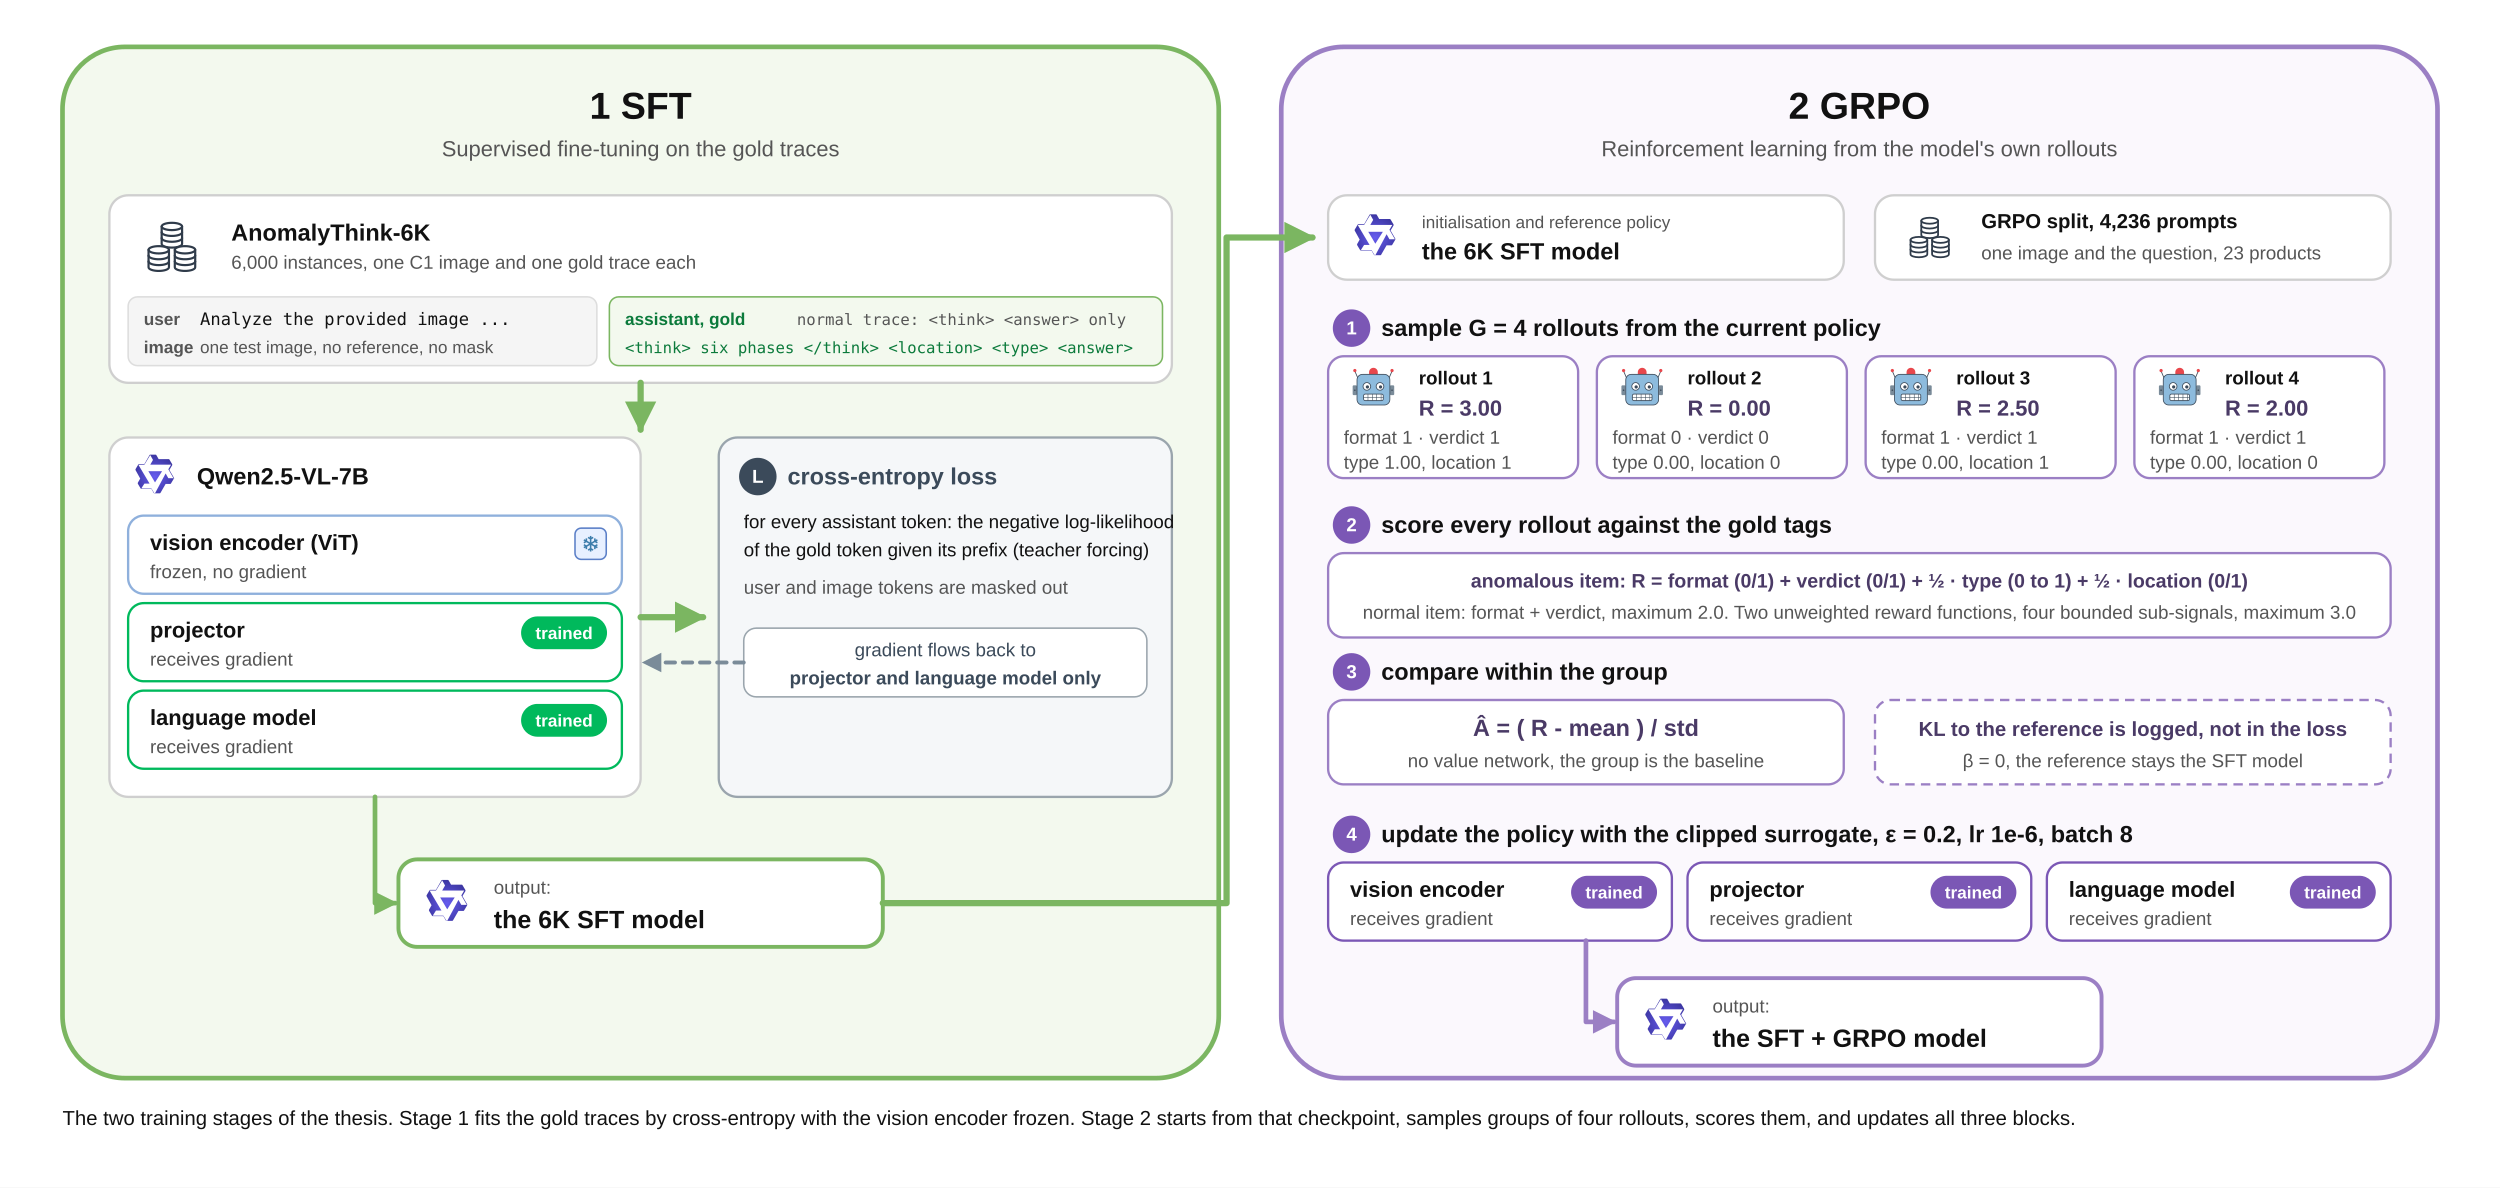
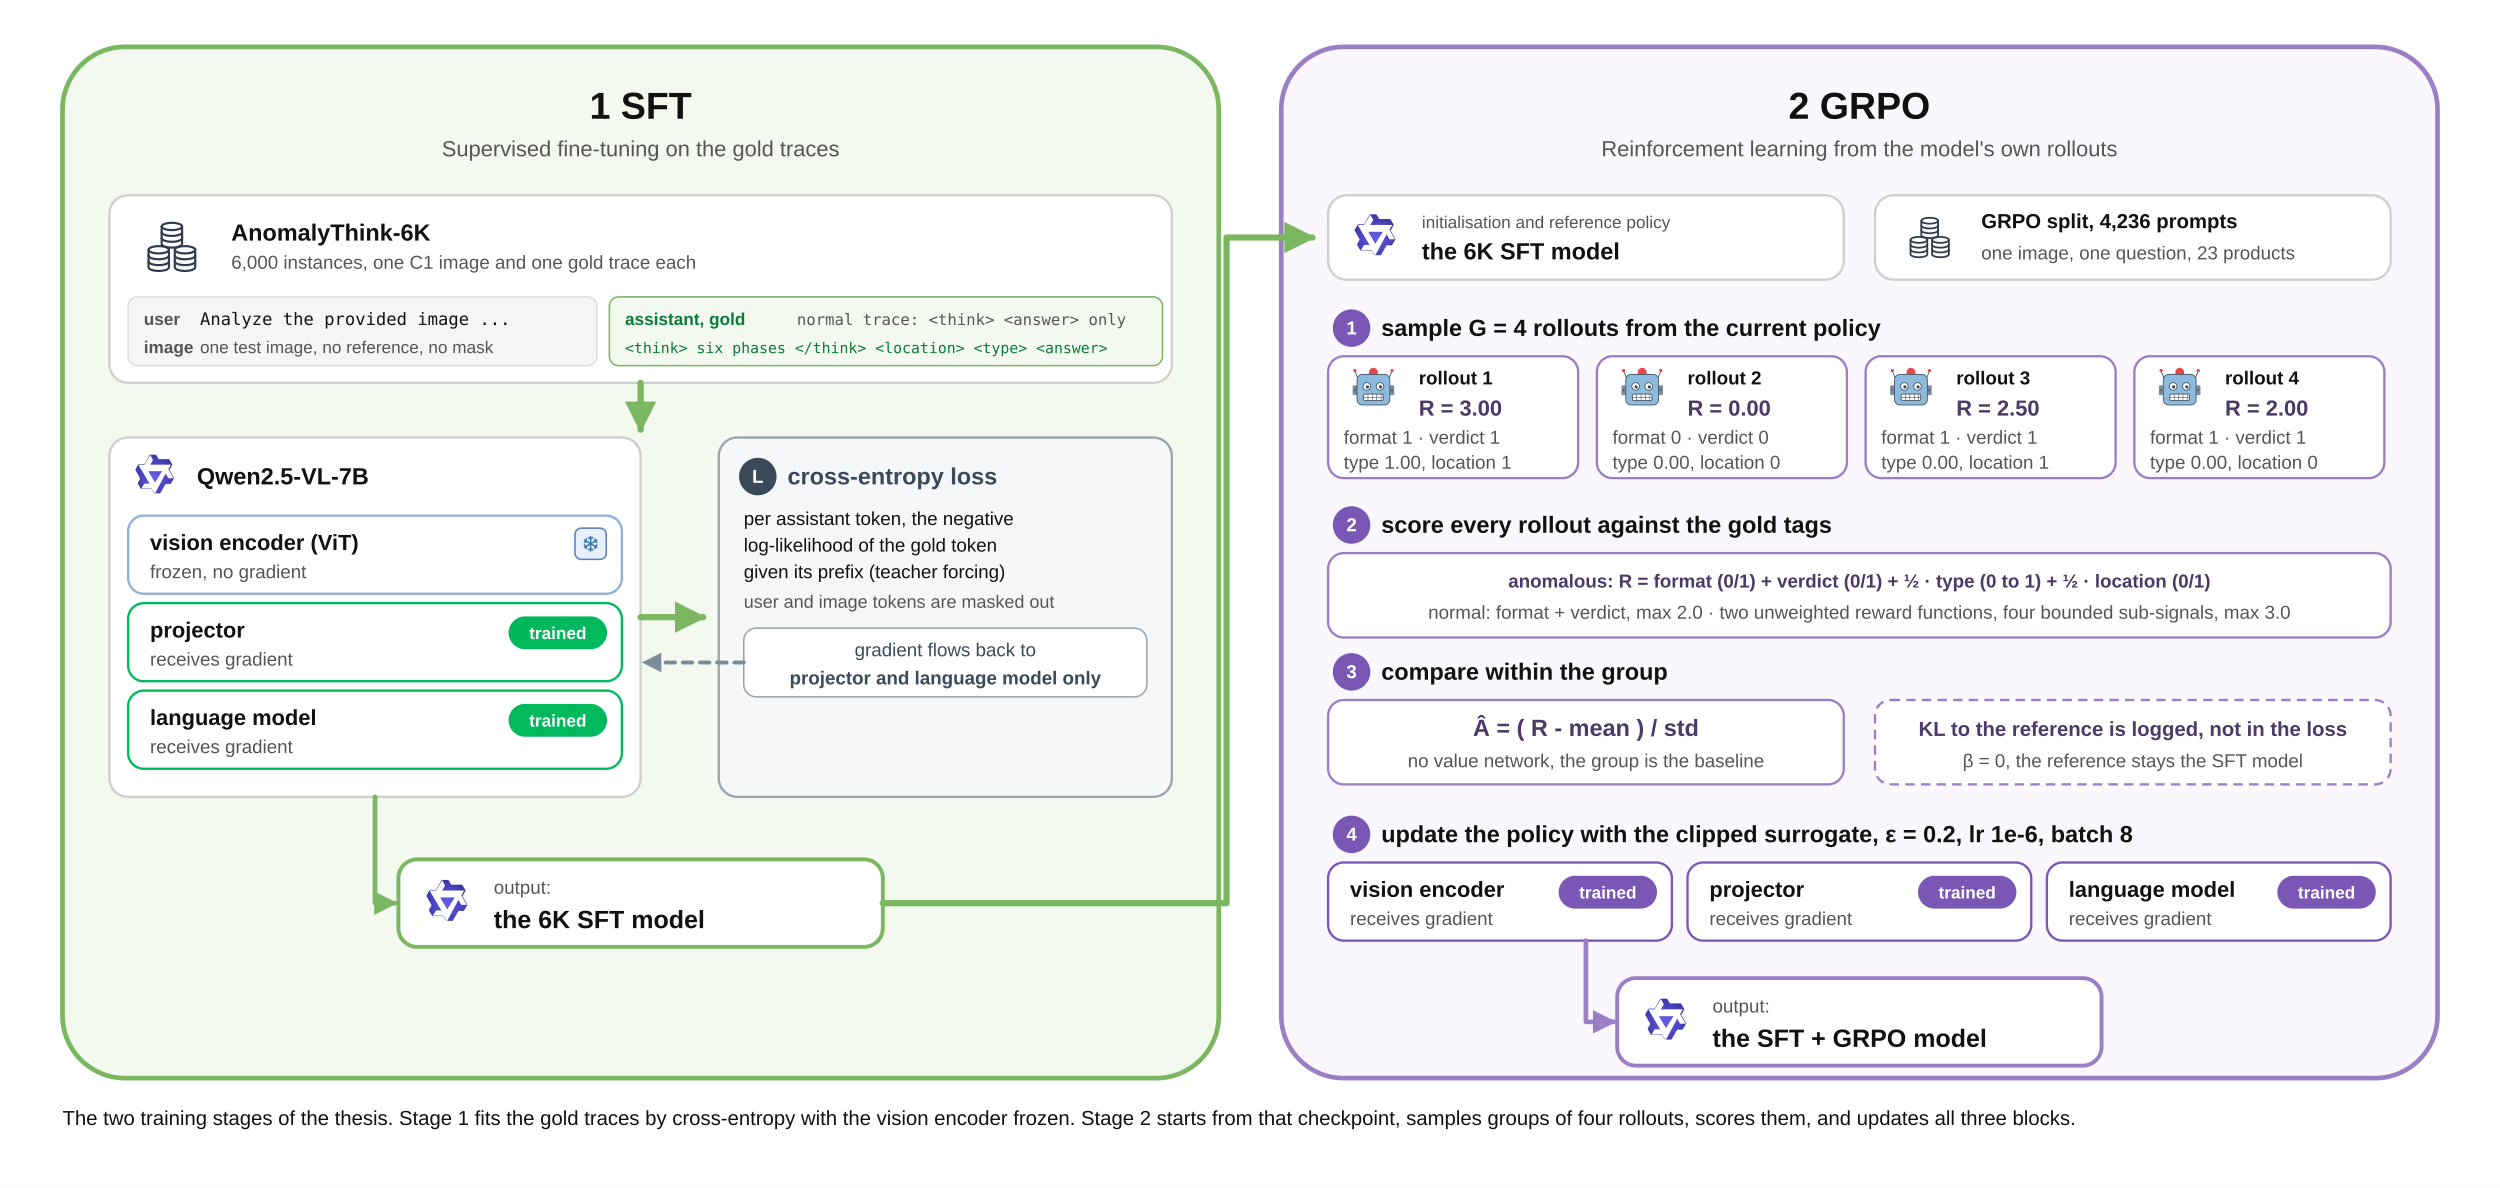
<svg xmlns="http://www.w3.org/2000/svg" width="1600" height="760" viewBox="0 0 1600 760" font-family="Verdana, Geneva, Arial, sans-serif">
  <defs>
    <symbol id="snow" viewBox="0 0 12 12">
      <path style="fill:none;stroke:#3d7dab;stroke-width:1;stroke-linecap:butt;stroke-linejoin:miter;stroke-miterlimit:10;stroke-dasharray:none;stroke-opacity:1" d="m10.33 5.377-1.625-.939V2.562M1.67 6.623l1.625.939v1.876m4.33-7.5L6 2.877l-1.625-.939m0 8.124L6 9.123l1.625.939M10.33 3.5l-1.625.938L1.67 8.5m1.625-5.938v1.876l-1.625.939m7.035 4.061V7.562l1.625-.939M6 1v10M1.67 3.5l1.625.938L10.33 8.5" />
    </symbol>
    <symbol id="gemini" viewBox="0 0 65 65">
      <mask id="gem1_maskme" style="mask-type:alpha" maskUnits="userSpaceOnUse" x="0" y="0" width="65" height="65">
        <path d="M32.447 0c.68 0 1.273.465 1.439 1.125a38.904 38.904 0 001.999 5.905c2.152 5 5.105 9.376 8.854 13.125 3.751 3.75 8.126 6.703 13.125 8.855a38.98 38.98 0 005.906 1.999c.66.166 1.124.758 1.124 1.438 0 .68-.464 1.273-1.125 1.439a38.902 38.902 0 00-5.905 1.999c-5 2.152-9.375 5.105-13.125 8.854-3.749 3.751-6.702 8.126-8.854 13.125a38.973 38.973 0 00-2 5.906 1.485 1.485 0 01-1.438 1.124c-.68 0-1.272-.464-1.438-1.125a38.913 38.913 0 00-2-5.905c-2.151-5-5.103-9.375-8.854-13.125-3.75-3.749-8.125-6.702-13.125-8.854a38.973 38.973 0 00-5.905-2A1.485 1.485 0 010 32.448c0-.68.465-1.272 1.125-1.438a38.903 38.903 0 005.905-2c5-2.151 9.376-5.104 13.125-8.854 3.75-3.749 6.703-8.125 8.855-13.125a38.972 38.972 0 001.999-5.905A1.485 1.485 0 0132.447 0z" fill="#000" />
        <path d="M32.447 0c.68 0 1.273.465 1.439 1.125a38.904 38.904 0 001.999 5.905c2.152 5 5.105 9.376 8.854 13.125 3.751 3.75 8.126 6.703 13.125 8.855a38.98 38.98 0 005.906 1.999c.66.166 1.124.758 1.124 1.438 0 .68-.464 1.273-1.125 1.439a38.902 38.902 0 00-5.905 1.999c-5 2.152-9.375 5.105-13.125 8.854-3.749 3.751-6.702 8.126-8.854 13.125a38.973 38.973 0 00-2 5.906 1.485 1.485 0 01-1.438 1.124c-.68 0-1.272-.464-1.438-1.125a38.913 38.913 0 00-2-5.905c-2.151-5-5.103-9.375-8.854-13.125-3.75-3.749-8.125-6.702-13.125-8.854a38.973 38.973 0 00-5.905-2A1.485 1.485 0 010 32.448c0-.68.465-1.272 1.125-1.438a38.903 38.903 0 005.905-2c5-2.151 9.376-5.104 13.125-8.854 3.75-3.749 6.703-8.125 8.855-13.125a38.972 38.972 0 001.999-5.905A1.485 1.485 0 0132.447 0z" fill="url(#gem1_prefix__paint0_linear_2001_67)" />
      </mask>
      <g mask="url(#gem1_maskme)">
        <g filter="url(#gem1_prefix__filter0_f_2001_67)">
          <path d="M-5.859 50.734c7.498 2.663 16.116-2.33 19.249-11.152 3.133-8.821-.406-18.131-7.904-20.794-7.498-2.663-16.116 2.33-19.25 11.151-3.132 8.822.407 18.132 7.905 20.795z" fill="#FFE432" />
        </g>
        <g filter="url(#gem1_prefix__filter1_f_2001_67)">
          <path d="M27.433 21.649c10.3 0 18.651-8.535 18.651-19.062 0-10.528-8.35-19.062-18.651-19.062S8.78-7.94 8.78 2.587c0 10.527 8.35 19.062 18.652 19.062z" fill="#FC413D" />
        </g>
        <g filter="url(#gem1_prefix__filter2_f_2001_67)">
          <path d="M20.184 82.608c10.753-.525 18.918-12.244 18.237-26.174-.68-13.93-9.95-24.797-20.703-24.271C6.965 32.689-1.2 44.407-.519 58.337c.681 13.93 9.95 24.797 20.703 24.271z" fill="#00B95C" />
        </g>
        <g filter="url(#gem1_prefix__filter3_f_2001_67)">
          <path d="M20.184 82.608c10.753-.525 18.918-12.244 18.237-26.174-.68-13.93-9.95-24.797-20.703-24.271C6.965 32.689-1.2 44.407-.519 58.337c.681 13.93 9.95 24.797 20.703 24.271z" fill="#00B95C" />
        </g>
        <g filter="url(#gem1_prefix__filter4_f_2001_67)">
          <path d="M30.954 74.181c9.014-5.485 11.427-17.976 5.389-27.9-6.038-9.925-18.241-13.524-27.256-8.04-9.015 5.486-11.428 17.977-5.39 27.902 6.04 9.924 18.242 13.523 27.257 8.038z" fill="#00B95C" />
        </g>
        <g filter="url(#gem1_prefix__filter5_f_2001_67)">
          <path d="M67.391 42.993c10.132 0 18.346-7.91 18.346-17.666 0-9.757-8.214-17.667-18.346-17.667s-18.346 7.91-18.346 17.667c0 9.757 8.214 17.666 18.346 17.666z" fill="#3186FF" />
        </g>
        <g filter="url(#gem1_prefix__filter6_f_2001_67)">
          <path d="M-13.065 40.944c9.33 7.094 22.959 4.869 30.442-4.972 7.483-9.84 5.987-23.569-3.343-30.663C4.704-1.786-8.924.439-16.408 10.28c-7.483 9.84-5.986 23.57 3.343 30.664z" fill="#FBBC04" />
        </g>
        <g filter="url(#gem1_prefix__filter7_f_2001_67)">
          <path d="M34.74 51.43c11.135 7.656 25.896 5.524 32.968-4.764 7.073-10.287 3.779-24.832-7.357-32.488C49.215 6.52 34.455 8.654 27.382 18.94c-7.072 10.288-3.779 24.833 7.357 32.49z" fill="#3186FF" />
        </g>
        <g filter="url(#gem1_prefix__filter8_f_2001_67)">
          <path d="M54.984-2.336c2.833 3.852-.808 11.34-8.131 16.727-7.324 5.387-15.557 6.631-18.39 2.78-2.833-3.853.807-11.342 8.13-16.728 7.324-5.387 15.558-6.631 18.39-2.78z" fill="#749BFF" />
        </g>
        <g filter="url(#gem1_prefix__filter9_f_2001_67)">
          <path d="M31.727 16.104C43.053 5.598 46.94-8.626 40.41-15.666c-6.53-7.04-21.006-4.232-32.332 6.274s-15.214 24.73-8.683 31.77c6.53 7.04 21.006 4.232 32.332-6.274z" fill="#FC413D" />
        </g>
        <g filter="url(#gem1_prefix__filter10_f_2001_67)">
          <path d="M8.51 53.838c6.732 4.818 14.46 5.55 17.262 1.636 2.802-3.915-.384-10.994-7.116-15.812-6.731-4.818-14.46-5.55-17.261-1.636-2.802 3.915.383 10.994 7.115 15.812z" fill="#FFEE48" />
        </g>
      </g>
      <defs>
        <filter id="gem1_prefix__filter0_f_2001_67" x="-19.824" y="13.152" width="39.274" height="43.217" filterUnits="userSpaceOnUse" color-interpolation-filters="sRGB">
          <feFlood flood-opacity="0" result="BackgroundImageFix" />
          <feBlend in="SourceGraphic" in2="BackgroundImageFix" result="shape" />
          <feGaussianBlur stdDeviation="2.46" result="effect1_foregroundBlur_2001_67" />
        </filter>
        <filter id="gem1_prefix__filter1_f_2001_67" x="-15.001" y="-40.257" width="84.868" height="85.688" filterUnits="userSpaceOnUse" color-interpolation-filters="sRGB">
          <feFlood flood-opacity="0" result="BackgroundImageFix" />
          <feBlend in="SourceGraphic" in2="BackgroundImageFix" result="shape" />
          <feGaussianBlur stdDeviation="11.891" result="effect1_foregroundBlur_2001_67" />
        </filter>
        <filter id="gem1_prefix__filter2_f_2001_67" x="-20.776" y="11.927" width="79.454" height="90.916" filterUnits="userSpaceOnUse" color-interpolation-filters="sRGB">
          <feFlood flood-opacity="0" result="BackgroundImageFix" />
          <feBlend in="SourceGraphic" in2="BackgroundImageFix" result="shape" />
          <feGaussianBlur stdDeviation="10.109" result="effect1_foregroundBlur_2001_67" />
        </filter>
        <filter id="gem1_prefix__filter3_f_2001_67" x="-20.776" y="11.927" width="79.454" height="90.916" filterUnits="userSpaceOnUse" color-interpolation-filters="sRGB">
          <feFlood flood-opacity="0" result="BackgroundImageFix" />
          <feBlend in="SourceGraphic" in2="BackgroundImageFix" result="shape" />
          <feGaussianBlur stdDeviation="10.109" result="effect1_foregroundBlur_2001_67" />
        </filter>
        <filter id="gem1_prefix__filter4_f_2001_67" x="-19.845" y="15.459" width="79.731" height="81.505" filterUnits="userSpaceOnUse" color-interpolation-filters="sRGB">
          <feFlood flood-opacity="0" result="BackgroundImageFix" />
          <feBlend in="SourceGraphic" in2="BackgroundImageFix" result="shape" />
          <feGaussianBlur stdDeviation="10.109" result="effect1_foregroundBlur_2001_67" />
        </filter>
        <filter id="gem1_prefix__filter5_f_2001_67" x="29.832" y="-11.552" width="75.117" height="73.758" filterUnits="userSpaceOnUse" color-interpolation-filters="sRGB">
          <feFlood flood-opacity="0" result="BackgroundImageFix" />
          <feBlend in="SourceGraphic" in2="BackgroundImageFix" result="shape" />
          <feGaussianBlur stdDeviation="9.606" result="effect1_foregroundBlur_2001_67" />
        </filter>
        <filter id="gem1_prefix__filter6_f_2001_67" x="-38.583" y="-16.253" width="78.135" height="78.758" filterUnits="userSpaceOnUse" color-interpolation-filters="sRGB">
          <feFlood flood-opacity="0" result="BackgroundImageFix" />
          <feBlend in="SourceGraphic" in2="BackgroundImageFix" result="shape" />
          <feGaussianBlur stdDeviation="8.706" result="effect1_foregroundBlur_2001_67" />
        </filter>
        <filter id="gem1_prefix__filter7_f_2001_67" x="8.107" y="-5.966" width="78.877" height="77.539" filterUnits="userSpaceOnUse" color-interpolation-filters="sRGB">
          <feFlood flood-opacity="0" result="BackgroundImageFix" />
          <feBlend in="SourceGraphic" in2="BackgroundImageFix" result="shape" />
          <feGaussianBlur stdDeviation="7.775" result="effect1_foregroundBlur_2001_67" />
        </filter>
        <filter id="gem1_prefix__filter8_f_2001_67" x="13.587" y="-18.488" width="56.272" height="51.81" filterUnits="userSpaceOnUse" color-interpolation-filters="sRGB">
          <feFlood flood-opacity="0" result="BackgroundImageFix" />
          <feBlend in="SourceGraphic" in2="BackgroundImageFix" result="shape" />
          <feGaussianBlur stdDeviation="6.957" result="effect1_foregroundBlur_2001_67" />
        </filter>
        <filter id="gem1_prefix__filter9_f_2001_67" x="-15.526" y="-31.297" width="70.856" height="69.306" filterUnits="userSpaceOnUse" color-interpolation-filters="sRGB">
          <feFlood flood-opacity="0" result="BackgroundImageFix" />
          <feBlend in="SourceGraphic" in2="BackgroundImageFix" result="shape" />
          <feGaussianBlur stdDeviation="5.876" result="effect1_foregroundBlur_2001_67" />
        </filter>
        <filter id="gem1_prefix__filter10_f_2001_67" x="-14.168" y="20.964" width="55.501" height="51.571" filterUnits="userSpaceOnUse" color-interpolation-filters="sRGB">
          <feFlood flood-opacity="0" result="BackgroundImageFix" />
          <feBlend in="SourceGraphic" in2="BackgroundImageFix" result="shape" />
          <feGaussianBlur stdDeviation="7.273" result="effect1_foregroundBlur_2001_67" />
        </filter>
        <linearGradient id="gem1_prefix__paint0_linear_2001_67" x1="18.447" y1="43.42" x2="52.153" y2="15.004" gradientUnits="userSpaceOnUse">
          <stop stop-color="#4893FC" />
          <stop offset=".27" stop-color="#4893FC" />
          <stop offset=".777" stop-color="#969DFF" />
          <stop offset="1" stop-color="#BD99FE" />
        </linearGradient>
      </defs>
    </symbol>
    <symbol id="qwen" viewBox="0 0 200 200">
      <path d="M174.82 108.75L155.38 75L165.64 57.75C166.46 56.31 166.46 54.53 165.64 53.09L155.38 35.84C154.86 34.91 153.87 34.33 152.78 34.33H114.88L106.14 19.03C105.62 18.1 104.63 17.52 103.54 17.52H83.3C82.21 17.52 81.22 18.1 80.7 19.03L61.26 52.77H41.02C39.93 52.77 38.94 53.35 38.42 54.28L28.16 71.53C27.34 72.97 27.34 74.75 28.16 76.19L45.52 107.5L36.78 122.8C35.96 124.24 35.96 126.02 36.78 127.46L47.04 144.71C47.56 145.64 48.55 146.22 49.64 146.22H87.54L96.28 161.52C96.8 162.45 97.79 163.03 98.88 163.03H119.12C120.21 163.03 121.2 162.45 121.72 161.52L141.16 127.78H158.52C159.61 127.78 160.6 127.2 161.12 126.27L171.38 109.02C172.2 107.58 172.2 105.8 171.38 104.36L174.82 108.75Z" fill="url(#qwen_paint0_radial)" />
      <path d="M119.12 163.03H98.88L87.54 144.71H49.64L61.26 126.39H80.7L38.42 55.29H61.26L83.3 19.03L93.56 37.35L83.3 55.29H161.58L151.32 72.54L170.76 106.28H151.32L141.16 88.34L101.18 163.03H119.12Z" fill="white" />
      <path d="M127.86 79.83H76.14L101.18 122.11L127.86 79.83Z" fill="url(#qwen_paint1_radial)" />
      <defs>
        <radialGradient id="qwen_paint0_radial" cx="0" cy="0" r="1" gradientUnits="userSpaceOnUse" gradientTransform="translate(100 100) rotate(90) scale(100)">
          <stop stop-color="#665CEE" />
          <stop offset="1" stop-color="#332E91" />
        </radialGradient>
        <radialGradient id="qwen_paint1_radial" cx="0" cy="0" r="1" gradientUnits="userSpaceOnUse" gradientTransform="translate(100 100) rotate(90) scale(100)">
          <stop stop-color="#665CEE" />
          <stop offset="1" stop-color="#332E91" />
        </radialGradient>
      </defs>
    </symbol>
    <symbol id="db" viewBox="0 0 120 80">
      <defs>
        <g id="db1_db" fill="none" stroke="#2f3b4a" stroke-width="3" stroke-linecap="round">
          <ellipse cx="0" cy="-12" rx="14" ry="5" fill="#ffffff" />
          <path d="M-14 -12 v24 a14 5 0 0 0 28 0 v-24" />
          <path d="M-14 -4 a14 5 0 0 0 28 0" />
          <path d="M-14 4 a14 5 0 0 0 28 0" />
        </g>
      </defs>
      <use href="#db1_db" x="60" y="24" />
      <use href="#db1_db" x="42" y="56" />
      <use href="#db1_db" x="78" y="56" />
    </symbol>
    <symbol id="robot" viewBox="0 0 120 80">
      <line x1="32" y1="24" x2="26" y2="10" stroke="#3b4a5a" stroke-width="1.5" />
      <line x1="88" y1="24" x2="94" y2="10" stroke="#3b4a5a" stroke-width="1.5" />
      <circle cx="26" cy="9" r="3" fill="#e8474c" />
      <circle cx="94" cy="9" r="3" fill="#e8474c" />
      <path d="M52 16 h16 v-4 a8 8 0 0 0 -16 0 z" fill="#e8474c" />
      <rect x="22" y="36" width="8" height="18" rx="2" fill="#7a8b99" />
      <rect x="90" y="36" width="8" height="18" rx="2" fill="#7a8b99" />
      <circle cx="26" cy="45" r="1.5" fill="#3b4a5a" />
      <circle cx="94" cy="45" r="1.5" fill="#3b4a5a" />
      <rect x="30" y="16" width="60" height="56" rx="10" fill="#8dbbdd" stroke="#3b4a5a" stroke-width="1.5" />
      <circle cx="48" cy="38" r="7" fill="#fff" stroke="#3b4a5a" stroke-width="1.5" />
      <circle cx="72" cy="38" r="7" fill="#fff" stroke="#3b4a5a" stroke-width="1.5" />
      <circle cx="49" cy="39" r="3" fill="#3b4a5a" />
      <circle cx="73" cy="39" r="3" fill="#3b4a5a" />
      <rect x="42" y="52" width="36" height="12" rx="3" fill="#fff" stroke="#3b4a5a" stroke-width="1.5" />
      <line x1="42" y1="58" x2="78" y2="58" stroke="#3b4a5a" stroke-width="1" />
      <line x1="50" y1="52" x2="50" y2="64" stroke="#3b4a5a" stroke-width="1" />
      <line x1="58" y1="52" x2="58" y2="64" stroke="#3b4a5a" stroke-width="1" />
      <line x1="66" y1="52" x2="66" y2="64" stroke="#3b4a5a" stroke-width="1" />
      <line x1="74" y1="52" x2="74" y2="64" stroke="#3b4a5a" stroke-width="1" />
    </symbol>
    <marker id="arrBlue" viewBox="0 0 10 10" refX="9" refY="5" markerWidth="5" markerHeight="5" orient="auto">
      <path d="M0 0L10 5L0 10z" fill="#5B7FC7" />
    </marker>
    <marker id="arrGreen" viewBox="0 0 10 10" refX="9" refY="5" markerWidth="5" markerHeight="5" orient="auto">
      <path d="M0 0L10 5L0 10z" fill="#7BB661" />
    </marker>
    <marker id="arrPurple" viewBox="0 0 10 10" refX="9" refY="5" markerWidth="5" markerHeight="5" orient="auto">
      <path d="M0 0L10 5L0 10z" fill="#9B7FC4" />
    </marker>
    <marker id="arrOrange" viewBox="0 0 10 10" refX="9" refY="5" markerWidth="5" markerHeight="5" orient="auto">
      <path d="M0 0L10 5L0 10z" fill="#E0925A" />
    </marker>
    <marker id="arrCoral" viewBox="0 0 10 10" refX="9" refY="5" markerWidth="5" markerHeight="5" orient="auto">
      <path d="M0 0L10 5L0 10z" fill="#7a8b99" />
    </marker>
  </defs>
  <rect width="1600" height="760" fill="#fff" />
  <rect x="40" y="30" width="740" height="660" rx="40" fill="#F3F9EE" stroke="#7BB661" stroke-width="3" />
  <text x="410.0" y="76" text-anchor="middle" font-size="24" fill="#111" font-weight="bold">1  SFT</text>
  <text x="410.0" y="100" text-anchor="middle" font-size="14" fill="#555">Supervised fine-tuning on the gold traces</text>
  <rect x="70" y="125" width="680" height="120" rx="12" fill="#fff" stroke="#CFCFCF" stroke-width="1.5" />
  <use href="#db" x="82" y="134" width="56" height="48" />
  <text x="148" y="154" text-anchor="start" font-size="15" fill="#111" font-weight="bold">AnomalyThink-6K</text>
  <text x="148" y="172" text-anchor="start" font-size="12" fill="#555">6,000 instances, one C1 image and one gold trace each</text>
  <rect x="82" y="190" width="300" height="44" rx="6" fill="#F5F5F5" stroke="#DDDDDD" stroke-width="1" />
  <text x="92" y="208" text-anchor="start" font-size="11" fill="#555" font-weight="bold">user</text>
  <text x="128" y="208" text-anchor="start" font-size="11" fill="#111" font-family="Consolas, DejaVu Sans Mono, monospace">Analyze the provided image ...</text>
  <text x="92" y="226" text-anchor="start" font-size="11" fill="#555" font-weight="bold">image</text>
  <text x="128" y="226" text-anchor="start" font-size="11" fill="#555">one test image, no reference, no mask</text>
  <rect x="390" y="190" width="354" height="44" rx="6" fill="#F3F9EE" stroke="#7BB661" stroke-width="1" />
  <text x="400" y="208" text-anchor="start" font-size="11" fill="#0b7a3b" font-weight="bold">assistant, gold</text>
  <text x="510" y="208" text-anchor="start" font-size="10" fill="#555" font-family="Consolas, DejaVu Sans Mono, monospace">normal trace: &lt;think&gt; &lt;answer&gt; only</text>
-   <text x="400" y="226" text-anchor="start" font-size="10" fill="#0b7a3b" font-family="Consolas, DejaVu Sans Mono, monospace">&lt;think&gt; six phases &lt;/think&gt; &lt;location&gt; &lt;type&gt; &lt;answer&gt;</text>
+   <text x="400" y="226" text-anchor="start" font-size="9.5" fill="#0b7a3b" font-family="Consolas, DejaVu Sans Mono, monospace">&lt;think&gt; six phases &lt;/think&gt; &lt;location&gt; &lt;type&gt; &lt;answer&gt;</text>
  <path d="M410 245 L410 275" fill="none" stroke="#7BB661" stroke-width="4" stroke-linecap="round" stroke-linejoin="round" marker-end="url(#arrGreen)" />
  <rect x="70" y="280" width="340" height="230" rx="12" fill="#fff" stroke="#CFCFCF" stroke-width="1.5" />
  <use href="#qwen" x="82" y="288" width="34" height="34" />
  <text x="126" y="310" text-anchor="start" font-size="15" fill="#111" font-weight="bold">Qwen2.5-VL-7B</text>
  <rect x="82" y="330" width="316" height="50" rx="10" fill="#fff" stroke="#8fb0dc" stroke-width="1.5" />
  <text x="96" y="352" text-anchor="start" font-size="14" fill="#111" font-weight="bold">vision encoder (ViT)</text>
  <rect x="368" y="338" width="20" height="20" rx="4" fill="#E8F0FF" stroke="#5B7FC7" stroke-width="1" />
  <use href="#snow" x="372" y="342" width="12" height="12" />
  <text x="96" y="370" text-anchor="start" font-size="12" fill="#555">frozen, no gradient</text>
  <rect x="82" y="386" width="316" height="50" rx="10" fill="#fff" stroke="#00B95C" stroke-width="1.5" />
  <text x="96" y="408" text-anchor="start" font-size="14" fill="#111" font-weight="bold">projector</text>
-   <rect x="334" y="395" width="54" height="20" rx="10" fill="#00B95C" stroke="#00B95C" stroke-width="1" />
-   <text x="361.0" y="409" text-anchor="middle" font-size="11" fill="#fff" font-weight="bold">trained</text>
+   <rect x="326" y="395" width="62" height="20" rx="10" fill="#00B95C" stroke="#00B95C" stroke-width="1" />
+   <text x="357.0" y="409" text-anchor="middle" font-size="11" fill="#fff" font-weight="bold">trained</text>
  <text x="96" y="426" text-anchor="start" font-size="12" fill="#555">receives gradient</text>
  <rect x="82" y="442" width="316" height="50" rx="10" fill="#fff" stroke="#00B95C" stroke-width="1.5" />
  <text x="96" y="464" text-anchor="start" font-size="14" fill="#111" font-weight="bold">language model</text>
-   <rect x="334" y="451" width="54" height="20" rx="10" fill="#00B95C" stroke="#00B95C" stroke-width="1" />
-   <text x="361.0" y="465" text-anchor="middle" font-size="11" fill="#fff" font-weight="bold">trained</text>
+   <rect x="326" y="451" width="62" height="20" rx="10" fill="#00B95C" stroke="#00B95C" stroke-width="1" />
+   <text x="357.0" y="465" text-anchor="middle" font-size="11" fill="#fff" font-weight="bold">trained</text>
  <text x="96" y="482" text-anchor="start" font-size="12" fill="#555">receives gradient</text>
  <path d="M410 395 L450 395" fill="none" stroke="#7BB661" stroke-width="4" stroke-linecap="round" stroke-linejoin="round" marker-end="url(#arrGreen)" />
  <rect x="460" y="280" width="290" height="230" rx="12" fill="#F5F7F9" stroke="#9aa5ad" stroke-width="1.5" />
  <circle cx="485" cy="305" r="12" fill="#3b4a5a" />
  <text x="485" y="309" text-anchor="middle" font-size="12" fill="#fff" font-weight="bold">L</text>
  <text x="504" y="310" text-anchor="start" font-size="15" fill="#3b4a5a" font-weight="bold">cross-entropy loss</text>
-   <text x="476" y="338" text-anchor="start" font-size="12" fill="#111">for every assistant token: the negative log-likelihood</text>
-   <text x="476" y="356" text-anchor="start" font-size="12" fill="#111">of the gold token given its prefix (teacher forcing)</text>
-   <text x="476" y="380" text-anchor="start" font-size="12" fill="#555">user and image tokens are masked out</text>
+   <text x="476" y="336" text-anchor="start" font-size="12" fill="#111">per assistant token, the negative</text>
+   <text x="476" y="353" text-anchor="start" font-size="12" fill="#111">log-likelihood of the gold token</text>
+   <text x="476" y="370" text-anchor="start" font-size="12" fill="#111">given its prefix (teacher forcing)</text>
+   <text x="476" y="389" text-anchor="start" font-size="11.5" fill="#555">user and image tokens are masked out</text>
  <rect x="476" y="402" width="258" height="44" rx="8" fill="#fff" stroke="#9aa5ad" stroke-width="1" />
  <text x="605" y="420" text-anchor="middle" font-size="12" fill="#3b4a5a">gradient flows back to</text>
  <text x="605" y="438" text-anchor="middle" font-size="12" fill="#3b4a5a" font-weight="bold">projector and language model only</text>
  <path d="M476 424 L412 424" fill="none" stroke="#7a8b99" stroke-width="2.5" stroke-linecap="round" stroke-linejoin="round" stroke-dasharray="6 5" marker-end="url(#arrCoral)" />
  <rect x="255" y="550" width="310" height="56" rx="12" fill="#fff" stroke="#7BB661" stroke-width="2.5" />
  <use href="#qwen" x="268" y="560" width="36" height="36" />
  <text x="316" y="572" text-anchor="start" font-size="12" fill="#555">output:</text>
  <text x="316" y="594" text-anchor="start" font-size="16" fill="#111" font-weight="bold">the 6K SFT model</text>
  <path d="M240 510 L240 578 L253 578" fill="none" stroke="#7BB661" stroke-width="3" stroke-linecap="round" stroke-linejoin="round" marker-end="url(#arrGreen)" />
  <rect x="820" y="30" width="740" height="660" rx="40" fill="#FBF8FD" stroke="#9B7FC4" stroke-width="3" />
  <text x="1190.0" y="76" text-anchor="middle" font-size="24" fill="#111" font-weight="bold">2  GRPO</text>
  <text x="1190.0" y="100" text-anchor="middle" font-size="14" fill="#555">Reinforcement learning from the model's own rollouts</text>
  <rect x="850" y="125" width="330" height="54" rx="12" fill="#fff" stroke="#CFCFCF" stroke-width="1.5" />
  <use href="#qwen" x="862" y="134" width="36" height="36" />
  <text x="910" y="146" text-anchor="start" font-size="11" fill="#555">initialisation and reference policy</text>
  <text x="910" y="166" text-anchor="start" font-size="15" fill="#111" font-weight="bold">the 6K SFT model</text>
  <rect x="1200" y="125" width="330" height="54" rx="12" fill="#fff" stroke="#CFCFCF" stroke-width="1.5" />
  <use href="#db" x="1212" y="132" width="46" height="40" />
  <text x="1268" y="146" text-anchor="start" font-size="13" fill="#111" font-weight="bold">GRPO split, 4,236 prompts</text>
-   <text x="1268" y="166" text-anchor="start" font-size="12" fill="#555">one image and the question, 23 products</text>
+   <text x="1268" y="166" text-anchor="start" font-size="12" fill="#555">one image, one question, 23 products</text>
  <circle cx="865" cy="210" r="12" fill="#7B57B5" />
  <text x="865" y="214" text-anchor="middle" font-size="12" fill="#fff" font-weight="bold">1</text>
  <text x="884" y="215" text-anchor="start" font-size="15" fill="#111" font-weight="bold">sample G = 4 rollouts from the current policy</text>
  <rect x="850" y="228" width="160" height="78" rx="10" fill="#fff" stroke="#9B7FC4" stroke-width="1.5" />
  <use href="#robot" x="858" y="234" width="42" height="28" />
  <text x="908" y="246" text-anchor="start" font-size="12" fill="#111" font-weight="bold">rollout 1</text>
  <text x="908" y="266" text-anchor="start" font-size="14" fill="#4a3a66" font-weight="bold">R = 3.00</text>
  <text x="860" y="284" text-anchor="start" font-size="12" fill="#555">format 1 · verdict 1</text>
  <text x="860" y="300" text-anchor="start" font-size="12" fill="#555">type 1.00, location 1</text>
  <rect x="1022" y="228" width="160" height="78" rx="10" fill="#fff" stroke="#9B7FC4" stroke-width="1.5" />
  <use href="#robot" x="1030" y="234" width="42" height="28" />
  <text x="1080" y="246" text-anchor="start" font-size="12" fill="#111" font-weight="bold">rollout 2</text>
  <text x="1080" y="266" text-anchor="start" font-size="14" fill="#4a3a66" font-weight="bold">R = 0.00</text>
  <text x="1032" y="284" text-anchor="start" font-size="12" fill="#555">format 0 · verdict 0</text>
  <text x="1032" y="300" text-anchor="start" font-size="12" fill="#555">type 0.00, location 0</text>
  <rect x="1194" y="228" width="160" height="78" rx="10" fill="#fff" stroke="#9B7FC4" stroke-width="1.5" />
  <use href="#robot" x="1202" y="234" width="42" height="28" />
  <text x="1252" y="246" text-anchor="start" font-size="12" fill="#111" font-weight="bold">rollout 3</text>
  <text x="1252" y="266" text-anchor="start" font-size="14" fill="#4a3a66" font-weight="bold">R = 2.50</text>
  <text x="1204" y="284" text-anchor="start" font-size="12" fill="#555">format 1 · verdict 1</text>
  <text x="1204" y="300" text-anchor="start" font-size="12" fill="#555">type 0.00, location 1</text>
  <rect x="1366" y="228" width="160" height="78" rx="10" fill="#fff" stroke="#9B7FC4" stroke-width="1.5" />
  <use href="#robot" x="1374" y="234" width="42" height="28" />
  <text x="1424" y="246" text-anchor="start" font-size="12" fill="#111" font-weight="bold">rollout 4</text>
  <text x="1424" y="266" text-anchor="start" font-size="14" fill="#4a3a66" font-weight="bold">R = 2.00</text>
  <text x="1376" y="284" text-anchor="start" font-size="12" fill="#555">format 1 · verdict 1</text>
  <text x="1376" y="300" text-anchor="start" font-size="12" fill="#555">type 0.00, location 0</text>
  <circle cx="865" cy="336" r="12" fill="#7B57B5" />
  <text x="865" y="340" text-anchor="middle" font-size="12" fill="#fff" font-weight="bold">2</text>
  <text x="884" y="341" text-anchor="start" font-size="15" fill="#111" font-weight="bold">score every rollout against the gold tags</text>
  <rect x="850" y="354" width="680" height="54" rx="10" fill="#fff" stroke="#9B7FC4" stroke-width="1.5" />
-   <text x="1190" y="376" text-anchor="middle" font-size="12.5" fill="#4a3a66" font-weight="bold">anomalous item:  R  =  format (0/1)  +  verdict (0/1)  +  ½ · type (0 to 1)  +  ½ · location (0/1)</text>
-   <text x="1190" y="396" text-anchor="middle" font-size="12" fill="#555">normal item: format + verdict, maximum 2.0.  Two unweighted reward functions, four bounded sub-signals, maximum 3.0</text>
+   <text x="1190" y="376" text-anchor="middle" font-size="12" fill="#4a3a66" font-weight="bold">anomalous:  R  =  format (0/1)  +  verdict (0/1)  +  ½ · type (0 to 1)  +  ½ · location (0/1)</text>
+   <text x="1190" y="396" text-anchor="middle" font-size="12" fill="#555">normal: format + verdict, max 2.0  ·  two unweighted reward functions, four bounded sub-signals, max 3.0</text>
  <circle cx="865" cy="430" r="12" fill="#7B57B5" />
  <text x="865" y="434" text-anchor="middle" font-size="12" fill="#fff" font-weight="bold">3</text>
  <text x="884" y="435" text-anchor="start" font-size="15" fill="#111" font-weight="bold">compare within the group</text>
  <rect x="850" y="448" width="330" height="54" rx="10" fill="#fff" stroke="#9B7FC4" stroke-width="1.5" />
  <text x="1015" y="471" text-anchor="middle" font-size="15" fill="#4a3a66" font-weight="bold">Â  =  ( R  -  mean )  /  std</text>
  <text x="1015" y="491" text-anchor="middle" font-size="12" fill="#555">no value network, the group is the baseline</text>
  <rect x="1200" y="448" width="330" height="54" rx="10" fill="#fff" stroke="#9B7FC4" stroke-width="1.5" stroke-dasharray="6 4" />
  <text x="1365" y="471" text-anchor="middle" font-size="13" fill="#4a3a66" font-weight="bold">KL to the reference is logged, not in the loss</text>
  <text x="1365" y="491" text-anchor="middle" font-size="12" fill="#555">β = 0, the reference stays the SFT model</text>
  <circle cx="865" cy="534" r="12" fill="#7B57B5" />
  <text x="865" y="538" text-anchor="middle" font-size="12" fill="#fff" font-weight="bold">4</text>
  <text x="884" y="539" text-anchor="start" font-size="15" fill="#111" font-weight="bold">update the policy with the clipped surrogate, ε = 0.2, lr 1e-6, batch 8</text>
  <rect x="850" y="552" width="220" height="50" rx="10" fill="#fff" stroke="#7B57B5" stroke-width="1.5" />
  <text x="864" y="574" text-anchor="start" font-size="14" fill="#111" font-weight="bold">vision encoder</text>
-   <rect x="1006" y="561" width="54" height="20" rx="10" fill="#7B57B5" stroke="#7B57B5" stroke-width="1" />
-   <text x="1033.0" y="575" text-anchor="middle" font-size="11" fill="#fff" font-weight="bold">trained</text>
+   <rect x="998" y="561" width="62" height="20" rx="10" fill="#7B57B5" stroke="#7B57B5" stroke-width="1" />
+   <text x="1029.0" y="575" text-anchor="middle" font-size="11" fill="#fff" font-weight="bold">trained</text>
  <text x="864" y="592" text-anchor="start" font-size="12" fill="#555">receives gradient</text>
  <rect x="1080" y="552" width="220" height="50" rx="10" fill="#fff" stroke="#7B57B5" stroke-width="1.5" />
  <text x="1094" y="574" text-anchor="start" font-size="14" fill="#111" font-weight="bold">projector</text>
-   <rect x="1236" y="561" width="54" height="20" rx="10" fill="#7B57B5" stroke="#7B57B5" stroke-width="1" />
-   <text x="1263.0" y="575" text-anchor="middle" font-size="11" fill="#fff" font-weight="bold">trained</text>
+   <rect x="1228" y="561" width="62" height="20" rx="10" fill="#7B57B5" stroke="#7B57B5" stroke-width="1" />
+   <text x="1259.0" y="575" text-anchor="middle" font-size="11" fill="#fff" font-weight="bold">trained</text>
  <text x="1094" y="592" text-anchor="start" font-size="12" fill="#555">receives gradient</text>
  <rect x="1310" y="552" width="220" height="50" rx="10" fill="#fff" stroke="#7B57B5" stroke-width="1.5" />
  <text x="1324" y="574" text-anchor="start" font-size="14" fill="#111" font-weight="bold">language model</text>
-   <rect x="1466" y="561" width="54" height="20" rx="10" fill="#7B57B5" stroke="#7B57B5" stroke-width="1" />
-   <text x="1493.0" y="575" text-anchor="middle" font-size="11" fill="#fff" font-weight="bold">trained</text>
+   <rect x="1458" y="561" width="62" height="20" rx="10" fill="#7B57B5" stroke="#7B57B5" stroke-width="1" />
+   <text x="1489.0" y="575" text-anchor="middle" font-size="11" fill="#fff" font-weight="bold">trained</text>
  <text x="1324" y="592" text-anchor="start" font-size="12" fill="#555">receives gradient</text>
  <rect x="1035" y="626" width="310" height="56" rx="12" fill="#fff" stroke="#9B7FC4" stroke-width="2.5" />
  <use href="#qwen" x="1048" y="636" width="36" height="36" />
  <text x="1096" y="648" text-anchor="start" font-size="12" fill="#555">output:</text>
  <text x="1096" y="670" text-anchor="start" font-size="16" fill="#111" font-weight="bold">the SFT + GRPO model</text>
  <path d="M1015 602 L1015 654 L1033 654" fill="none" stroke="#9B7FC4" stroke-width="3" stroke-linecap="round" stroke-linejoin="round" marker-end="url(#arrPurple)" />
  <path d="M565 578 L785 578 L785 152 L840 152" fill="none" stroke="#7BB661" stroke-width="4" stroke-linecap="round" stroke-linejoin="round" marker-end="url(#arrGreen)" />
  <text x="40" y="720" text-anchor="start" font-size="13" fill="#111">The two training stages of the thesis. Stage 1 fits the gold traces by cross-entropy with the vision encoder frozen. Stage 2 starts from that checkpoint, samples groups of four rollouts, scores them, and updates all three blocks.</text>
</svg>
